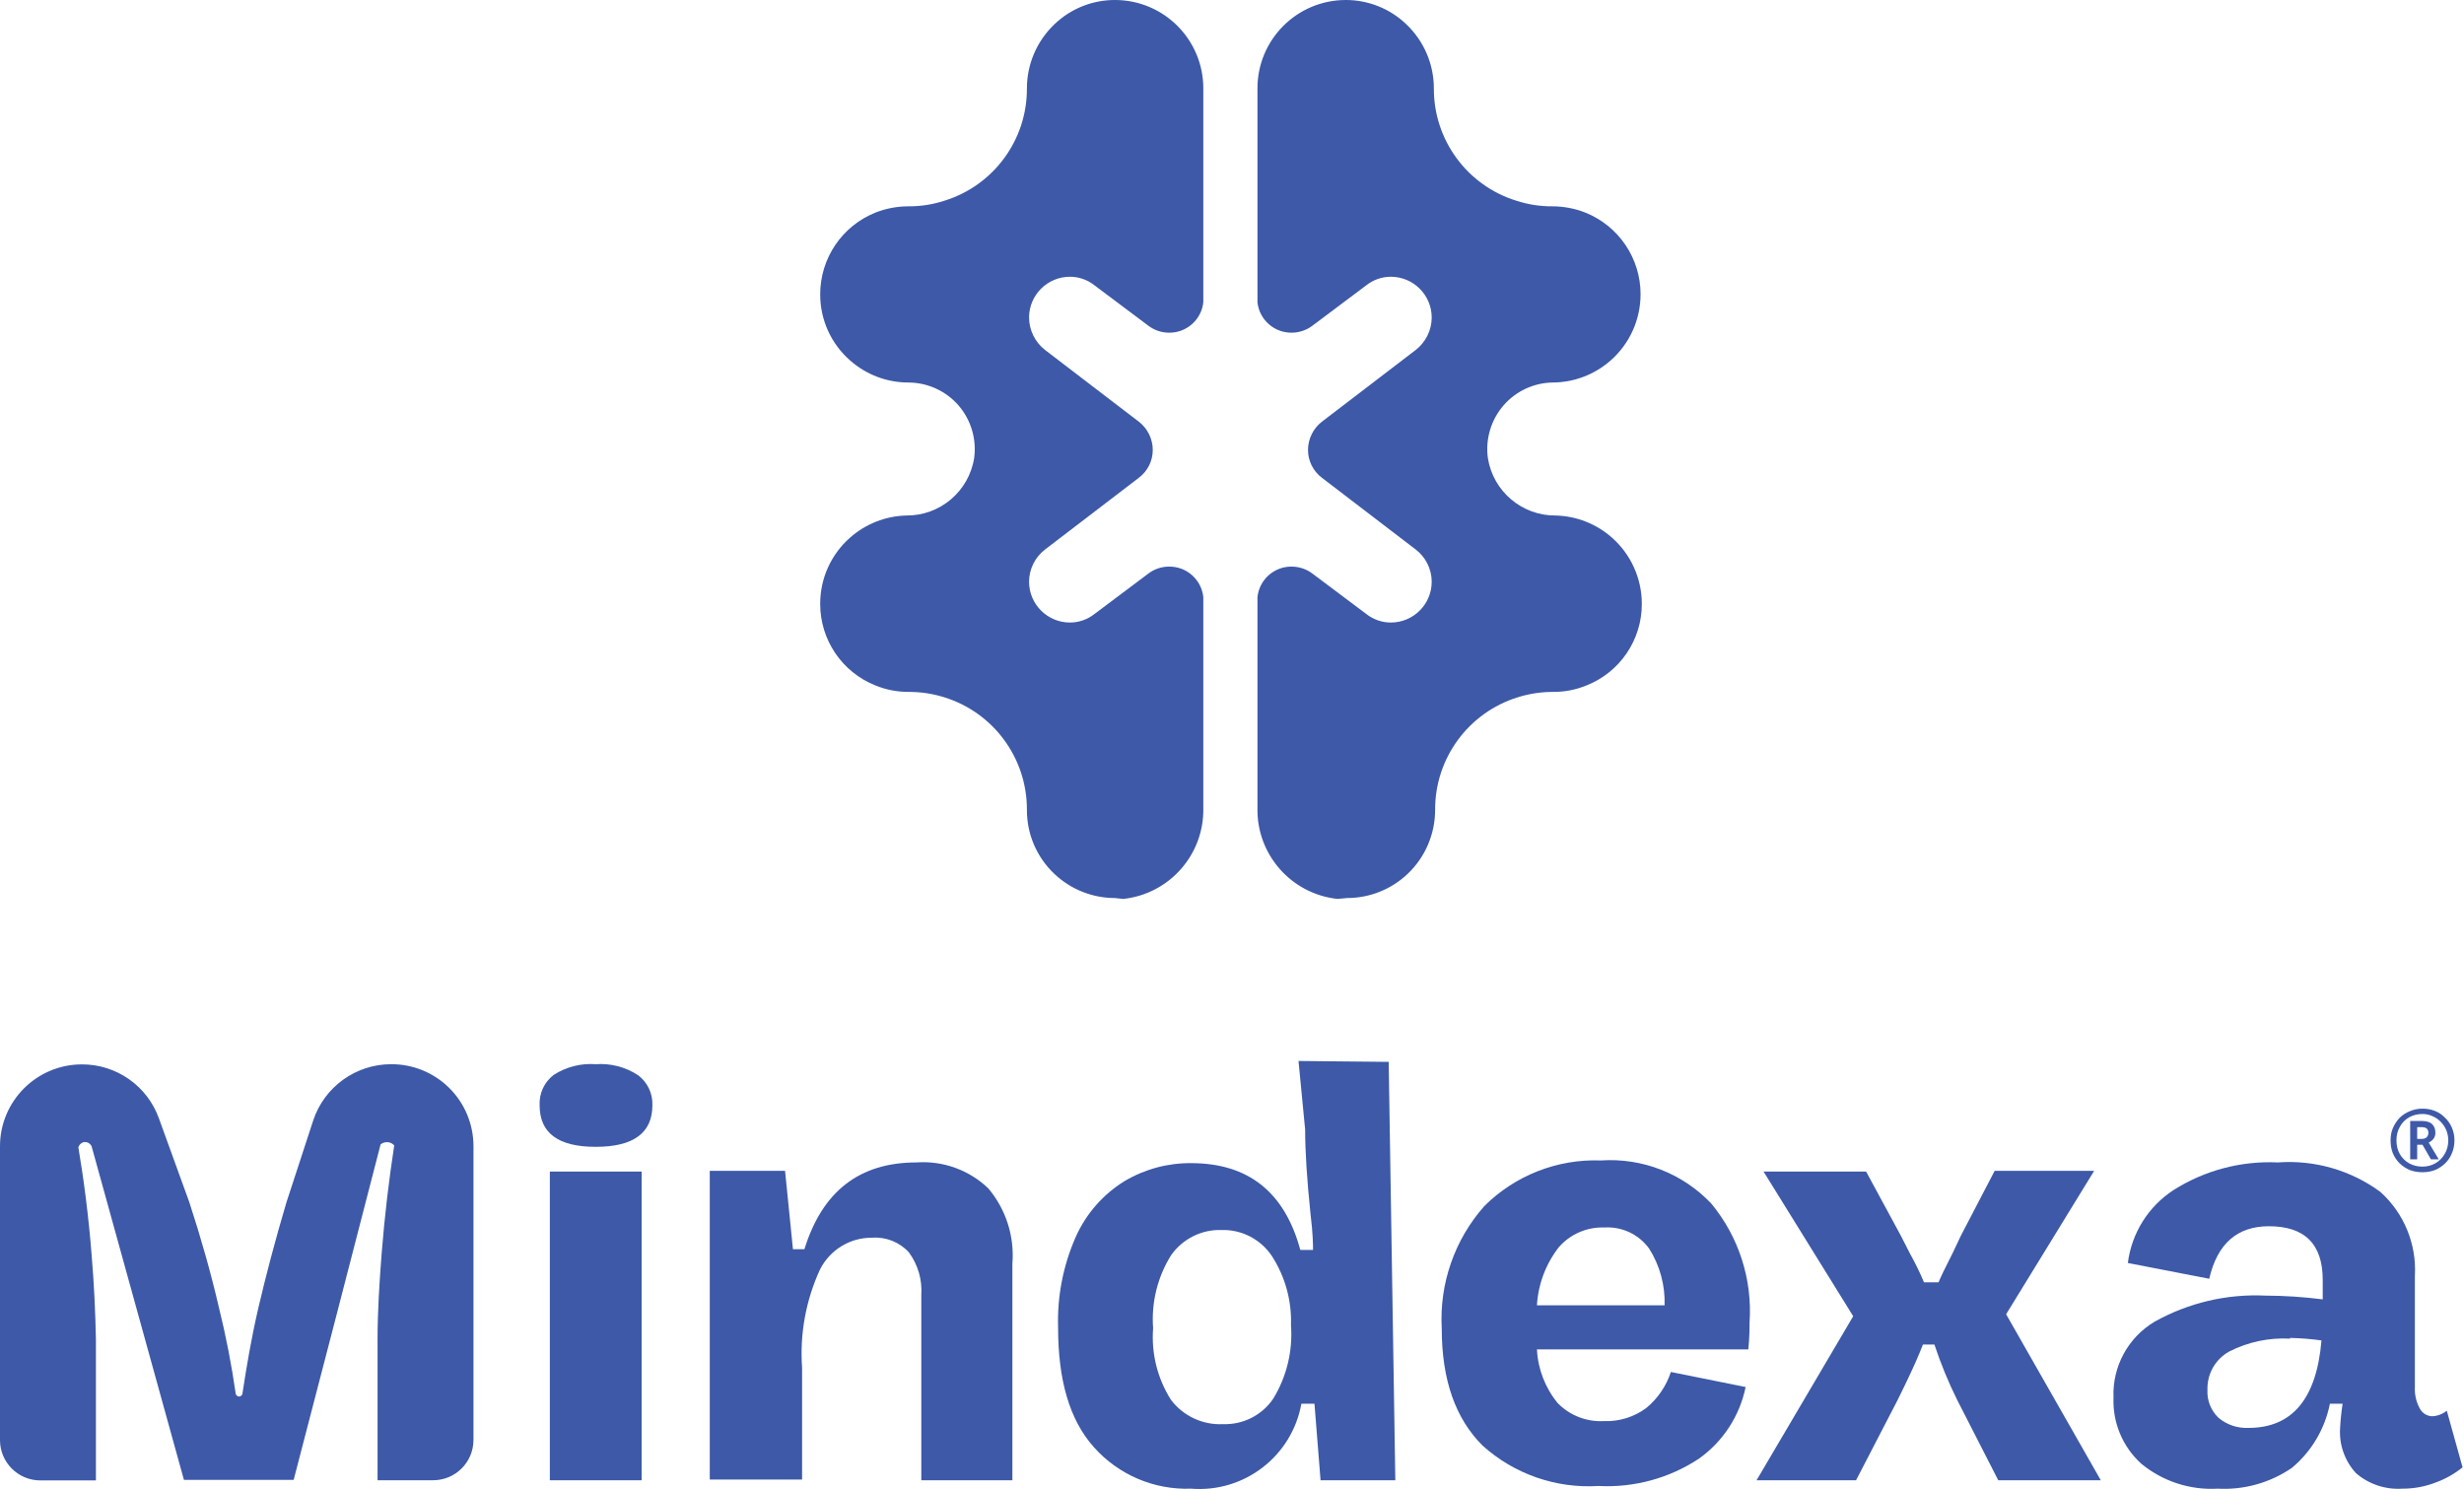
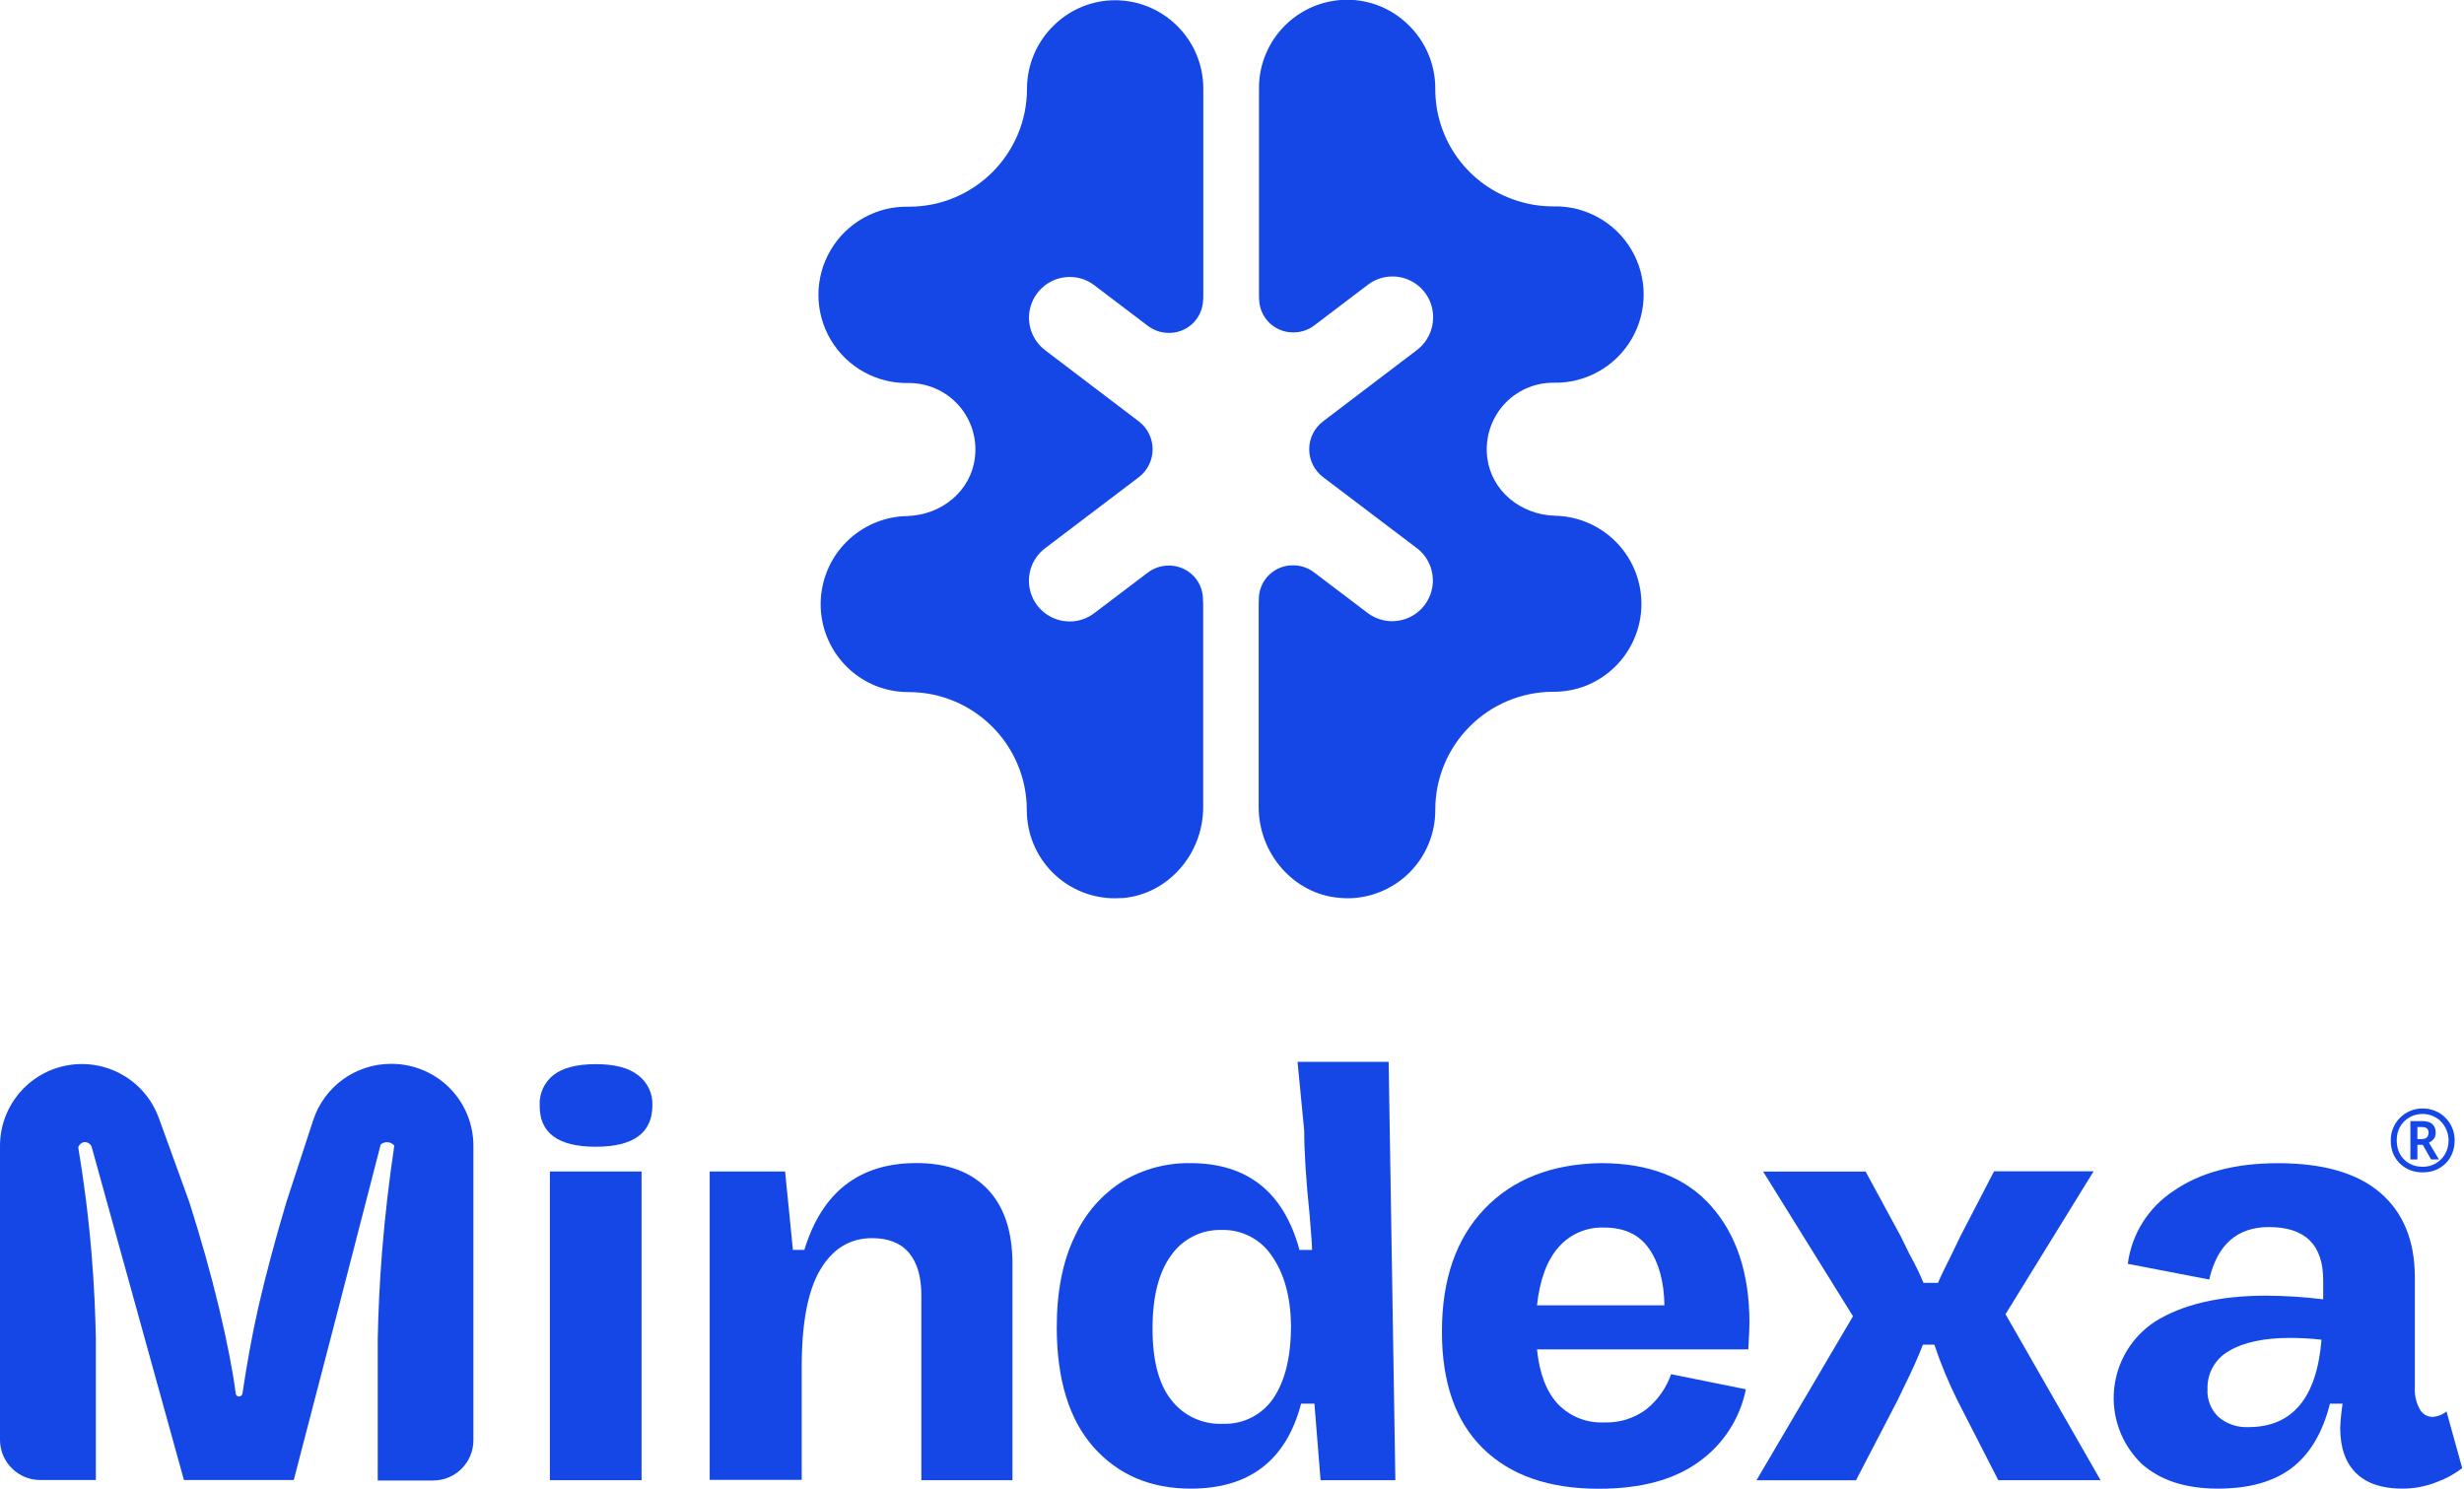
- <svg xmlns="http://www.w3.org/2000/svg" id="Layer_1" data-name="Layer 1" viewBox="0 0 137.44 83.05">
+ <svg xmlns="http://www.w3.org/2000/svg" id="Layer_1" data-name="Layer 1" viewBox="0 0 400 241.7">
  <defs>
-     <style>
-       .cls-1, .cls-2 {
-         fill: #3d59a8;
-       }
- 
-       .cls-2 {
-         font-size: 4.85px;
-         font-family: VastagoGrotesk-Bold, Vastago Grotesk;
-         font-weight: 700;
-       }
-     </style>
+     <style>.cls-1,.cls-2{fill:#1447e6;}.cls-2{font-size:14.12px;font-family:VastagoGrotesk-Bold, Vastago Grotesk;font-weight:700;}</style>
  </defs>
-   <g>
-     <g>
-       <path class="cls-1" d="M191.61-200.14a4.91,4.91,0,0,1-3.39-1.35,4.88,4.88,0,0,1-1.53-3.57,6.55,6.55,0,0,0-4.61-6.28,6.58,6.58,0,0,0-2-.3,4.86,4.86,0,0,1-1.84-.36,4.89,4.89,0,0,1-3.08-4.56,4.9,4.9,0,0,1,1.67-3.69,4.92,4.92,0,0,1,3.12-1.23,3.8,3.8,0,0,0,3.8-3.22,3.73,3.73,0,0,0-.89-2.94,3.72,3.72,0,0,0-2.78-1.26,4.9,4.9,0,0,1-3.25-1.23,4.88,4.88,0,0,1-1.67-3.69,4.91,4.91,0,0,1,3.08-4.56,5.05,5.05,0,0,1,1.84-.35,6.29,6.29,0,0,0,2-.31,6.53,6.53,0,0,0,4.61-6.27,4.94,4.94,0,0,1,1.53-3.57,4.86,4.86,0,0,1,3.39-1.36,4.93,4.93,0,0,1,4.92,4.93v11.49c0,.15,0,.3,0,.44a1.9,1.9,0,0,1-1.91,1.7,1.9,1.9,0,0,1-1.17-.4l-3-2.25a2.2,2.2,0,0,0-1.36-.47,2.28,2.28,0,0,0-2.28,2.27,2.31,2.31,0,0,0,.9,1.82l5.23,4a2,2,0,0,1,.77,1.56,1.94,1.94,0,0,1-.77,1.56l-5.23,4a2.28,2.28,0,0,0-.9,1.81,2.28,2.28,0,0,0,2.28,2.27,2.2,2.2,0,0,0,1.36-.47l3-2.25a1.9,1.9,0,0,1,1.16-.4,1.9,1.9,0,0,1,1.92,1.7c0,.15,0,.29,0,.44v11.33a5,5,0,0,1-4.47,5.07Z" transform="translate(-129.41 250.24)" />
-       <path class="cls-1" d="M204.54-200.14a4.91,4.91,0,0,0,3.39-1.35,4.92,4.92,0,0,0,1.53-3.57,6.55,6.55,0,0,1,4.61-6.28,6.58,6.58,0,0,1,2-.3,4.78,4.78,0,0,0,1.83-.36,4.88,4.88,0,0,0,3.09-4.56,4.93,4.93,0,0,0-1.67-3.69,4.92,4.92,0,0,0-3.12-1.23,3.8,3.8,0,0,1-3.8-3.22,3.73,3.73,0,0,1,.89-2.94A3.7,3.7,0,0,1,216-228.9a4.92,4.92,0,0,0,3.25-1.23,4.92,4.92,0,0,0,1.67-3.69,4.91,4.91,0,0,0-3.08-4.56,5.05,5.05,0,0,0-1.84-.35,6.29,6.29,0,0,1-2-.31,6.53,6.53,0,0,1-4.61-6.27,4.94,4.94,0,0,0-1.53-3.57,4.87,4.87,0,0,0-3.39-1.36,4.93,4.93,0,0,0-4.92,4.93v11.49c0,.15,0,.3,0,.44a1.9,1.9,0,0,0,1.91,1.7,1.93,1.93,0,0,0,1.17-.4l3-2.25a2.2,2.2,0,0,1,1.36-.47,2.28,2.28,0,0,1,2.28,2.27,2.31,2.31,0,0,1-.9,1.82l-5.23,4a2,2,0,0,0-.77,1.56,1.94,1.94,0,0,0,.77,1.56l5.23,4a2.28,2.28,0,0,1,.9,1.81,2.28,2.28,0,0,1-2.28,2.27,2.2,2.2,0,0,1-1.36-.47l-3-2.25a1.93,1.93,0,0,0-1.17-.4,1.9,1.9,0,0,0-1.91,1.7c0,.15,0,.29,0,.44v11.33a5,5,0,0,0,4.47,5.07Z" transform="translate(-129.41 250.24)" />
-     </g>
-     <g>
-       <g>
-         <path class="cls-1" d="M155.82-186.3v16.4a2.25,2.25,0,0,1-2.25,2.24h-3.1v-7.87c0-1.53.1-3.13.23-4.81.17-2.12.41-4.11.7-6a.54.54,0,0,0-.36-.18.59.59,0,0,0-.4.12q-2.41,9.36-4.85,18.72h-6.12l-5.15-18.61a.41.41,0,0,0-.45-.23.44.44,0,0,0-.29.28c.31,1.84.57,3.84.74,6,.14,1.65.21,3.23.24,4.72v7.87h-3.11a2.25,2.25,0,0,1-2.24-2.24v-16.4a4.57,4.57,0,0,1,4.57-4.57,4.55,4.55,0,0,1,4.29,3l1.7,4.69q1,3.06,1.65,5.87a48.38,48.38,0,0,1,.94,4.83.22.22,0,0,0,.16.14.2.2,0,0,0,.21-.14c.23-1.52.5-3.12.89-4.8s.93-3.75,1.57-5.9l1.49-4.56a4.58,4.58,0,0,1,4.34-3.14h0A4.57,4.57,0,0,1,155.82-186.3Z" transform="translate(-129.41 250.24)" />
-         <path class="cls-1" d="M160.29-190.27a3.8,3.8,0,0,1,2.35-.6,3.79,3.79,0,0,1,2.37.62,2,2,0,0,1,.79,1.67c0,1.54-1.05,2.32-3.16,2.32s-3.13-.78-3.13-2.32A2,2,0,0,1,160.29-190.27Zm-.21,22.61v-17.22h5.12v17.22Z" transform="translate(-129.41 250.24)" />
-         <path class="cls-1" d="M185.88-179.74v12.08H180.8V-178a3.6,3.6,0,0,0-.69-2.37,2.53,2.53,0,0,0-2.06-.82,3.22,3.22,0,0,0-2.9,1.77,11.2,11.2,0,0,0-1,5.49v6.23H169v-17.22h4.2l.44,4.37h.64c1-3.23,3.07-4.84,6.25-4.84a5.26,5.26,0,0,1,4,1.44A5.79,5.79,0,0,1,185.88-179.74Z" transform="translate(-129.41 250.24)" />
-         <path class="cls-1" d="M206.87-191l.37,23.34h-4.17l-.34-4.27H202a5.78,5.78,0,0,1-6.15,4.74,6.91,6.91,0,0,1-5.42-2.31c-1.37-1.53-2-3.76-2-6.67a11.62,11.62,0,0,1,1-5.1,7,7,0,0,1,2.71-3.08,7.15,7.15,0,0,1,3.71-1q4.78,0,6.09,4.84h.71c0-.23,0-.88-.14-2q-.3-2.89-.3-4.71l-.37-3.83Zm-5.45,14.69a6.69,6.69,0,0,0-1.06-3.85,3.26,3.26,0,0,0-2.81-1.46,3.31,3.31,0,0,0-2.82,1.41,6.74,6.74,0,0,0-1,4.07,6.51,6.51,0,0,0,1,4,3.43,3.43,0,0,0,2.91,1.35,3.24,3.24,0,0,0,2.79-1.42A6.89,6.89,0,0,0,201.42-176.31Z" transform="translate(-129.41 250.24)" />
-         <path class="cls-1" d="M227-176.48c0,.3,0,.8-.07,1.52H215.14a5.11,5.11,0,0,0,1.16,3,3.35,3.35,0,0,0,2.58,1,3.71,3.71,0,0,0,2.37-.74,4.36,4.36,0,0,0,1.36-2l4.17.84a6.5,6.5,0,0,1-2.61,4,9.28,9.28,0,0,1-5.6,1.52,8.83,8.83,0,0,1-6.46-2.25c-1.52-1.51-2.28-3.68-2.28-6.53a9.51,9.51,0,0,1,2.37-6.83,8.75,8.75,0,0,1,6.51-2.55,7.76,7.76,0,0,1,6.15,2.4A9.4,9.4,0,0,1,227-176.48Zm-11.84-.94h7.1a5.58,5.58,0,0,0-.86-3.16,2.86,2.86,0,0,0-2.5-1.18,3.21,3.21,0,0,0-2.54,1.1A5.81,5.81,0,0,0,215.14-177.42Z" transform="translate(-129.41 250.24)" />
-         <path class="cls-1" d="M246.59-167.66h-5.72l-2.29-4.48a23.9,23.9,0,0,1-1.27-3.09h-.64c-.25.65-.59,1.4-1,2.25l-.41.84-2.32,4.48h-5.55l5.39-9.15-5-8.07h5.72l1.95,3.6.51,1a15.55,15.55,0,0,1,.77,1.58h.81q.13-.34.81-1.68l.43-.91,1.89-3.63h5.55l-4.91,8Z" transform="translate(-129.41 250.24)" />
-         <path class="cls-1" d="M265.34-167.56a5.1,5.1,0,0,1-1.93.37,3.6,3.6,0,0,1-2.58-.86,3.38,3.38,0,0,1-.89-2.54,13.25,13.25,0,0,1,.14-1.34h-.71a6.24,6.24,0,0,1-2.12,3.58,6.68,6.68,0,0,1-4.14,1.16,6.15,6.15,0,0,1-4.27-1.4,4.72,4.72,0,0,1-1.54-3.68,4.7,4.7,0,0,1,2.3-4.24,11.54,11.54,0,0,1,6.17-1.45,25.88,25.88,0,0,1,3.2.21v-1.08c0-2-1-3-3-3q-2.66,0-3.33,2.93l-4.54-.88a5.71,5.71,0,0,1,2.55-4.07,10,10,0,0,1,5.82-1.54,8.59,8.59,0,0,1,5.71,1.64,5.84,5.84,0,0,1,1.93,4.68v6.22a2.24,2.24,0,0,0,.27,1.18.8.8,0,0,0,.7.44,1.37,1.37,0,0,0,.81-.31l.88,3.16A5.2,5.2,0,0,1,265.34-167.56Zm-8.19-8a6.69,6.69,0,0,0-3.4.72,2.36,2.36,0,0,0-1.21,2.14,2,2,0,0,0,.62,1.56,2.43,2.43,0,0,0,1.67.56q3.66,0,4.07-4.88A15.28,15.28,0,0,0,257.15-175.6Z" transform="translate(-129.41 250.24)" />
-       </g>
-       <text class="cls-2" transform="translate(133.11 65.35)">®</text>
-     </g>
-   </g>
+   <path class="cls-1" d="M181,225a14.29,14.29,0,0,1-14.31-14.3,19.17,19.17,0,0,0-19.16-19.18,14.41,14.41,0,0,1-5.34-1,14.31,14.31,0,0,1,5-27.58c5.74-.15,10.39-4.1,11.06-9.4a10.78,10.78,0,0,0-10.69-12.2,14.32,14.32,0,1,1,0-28.63,19.16,19.16,0,0,0,19.16-19.15,14.36,14.36,0,0,1,4.44-10.37,14.18,14.18,0,0,1,9.87-4,14.34,14.34,0,0,1,14.31,14.33v33.46c0,.43,0,.85-.06,1.27a5.49,5.49,0,0,1-5.56,4.95,5.62,5.62,0,0,1-3.39-1.15l-8.67-6.58a6.52,6.52,0,0,0-4-1.35,6.62,6.62,0,0,0-4,11.89l15.2,11.55a5.7,5.7,0,0,1,0,9.08l-15.22,11.54a6.61,6.61,0,0,0,4,11.87,6.52,6.52,0,0,0,4-1.35l8.68-6.57a5.57,5.57,0,0,1,3.38-1.15,5.49,5.49,0,0,1,5.56,4.95c0,.42.06.84.06,1.27v33c0,7.63-5.71,14.11-13,14.76C181.89,224.94,181.45,225,181,225Z" transform="translate(0 -79.15)" />
+   <path class="cls-1" d="M218.66,225A14.29,14.29,0,0,0,233,210.65a19.16,19.16,0,0,1,19.15-19.18,14.42,14.42,0,0,0,5.35-1,14.31,14.31,0,0,0-5-27.58c-5.73-.15-10.38-4.1-11.06-9.4a10.89,10.89,0,0,1,2.61-8.55,10.77,10.77,0,0,1,8.08-3.65,14.32,14.32,0,1,0,0-28.63,18.83,18.83,0,0,1-5.73-.88A19,19,0,0,1,233,93.48a14.33,14.33,0,0,0-4.45-10.37,14.14,14.14,0,0,0-9.86-4,14.34,14.34,0,0,0-14.31,14.33v33.46c0,.43,0,.85.05,1.27a5.5,5.5,0,0,0,5.56,4.95,5.57,5.57,0,0,0,3.39-1.15l8.67-6.58a6.6,6.6,0,0,1,10.6,5.26A6.65,6.65,0,0,1,230,136l-15.2,11.55a5.68,5.68,0,0,0,0,9.08L230,168.14a6.6,6.6,0,1,1-8,10.52l-8.67-6.57a5.57,5.57,0,0,0-3.38-1.15,5.5,5.5,0,0,0-5.57,4.95c0,.42-.05.84-.05,1.27v33c0,7.63,5.71,14.11,13,14.76C217.79,224.94,218.22,225,218.66,225Z" transform="translate(0 -79.15)" />
+   <path class="cls-1" d="M76.85,265.22V313a6.53,6.53,0,0,1-6.53,6.53h-9V296.57c.09-4.44.3-9.1.69-14,.49-6.18,1.19-12,2-17.42a1.57,1.57,0,0,0-2.21-.17q-7,27.24-14.11,54.47H29.86l-15-54.16a1.21,1.21,0,0,0-1.32-.68,1.29,1.29,0,0,0-.84.81c.9,5.38,1.66,11.18,2.17,17.39.4,4.81.61,9.39.69,13.73v22.91h-9A6.53,6.53,0,0,1,0,313V265.22a13.29,13.29,0,0,1,25.79-4.53l4.95,13.66q2.84,8.91,4.8,17.08t2.74,14.05a.56.56,0,0,0,.45.41.58.58,0,0,0,.62-.41c.66-4.41,1.46-9.08,2.57-14q1.78-7.78,4.58-17.18l4.34-13.26a13.29,13.29,0,0,1,12.64-9.16h.08A13.29,13.29,0,0,1,76.85,265.22Z" transform="translate(0 -79.15)" />
+   <path class="cls-1" d="M89.86,253.69q2.25-1.75,6.85-1.76t6.9,1.81a5.84,5.84,0,0,1,2.3,4.85q0,6.75-9.2,6.75t-9.1-6.75A5.88,5.88,0,0,1,89.86,253.69Zm-.59,65.79V269.36h14.88v50.12Z" transform="translate(0 -79.15)" />
+   <path class="cls-1" d="M164.36,284.33v35.15H149.57v-30c0-3-.66-5.3-2-6.9s-3.35-2.4-6-2.4q-5.38,0-8.42,5.14t-3,16v18.11H115.21V269.36h12.24l1.27,12.72h1.86q4.3-14.1,18.21-14.09,7.44,0,11.5,4.21T164.36,284.33Z" transform="translate(0 -79.15)" />
+   <path class="cls-1" d="M225.43,251.55l1.09,67.93H214.38l-1-12.43h-2.16q-3.62,13.8-17.91,13.8-9.79,0-15.76-6.71t-6-19.43q0-8.81,2.93-14.83a20.58,20.58,0,0,1,7.88-9A20.8,20.8,0,0,1,193.23,268q13.91,0,17.72,14.09H213q0-1-.4-5.68-.87-8.41-.88-13.7l-1.08-11.15Zm-15.85,42.77q-.11-6.94-3.08-11.21a9.48,9.48,0,0,0-8.18-4.26A9.68,9.68,0,0,0,190.1,283q-3,4.11-3,11.85t3,11.55a10,10,0,0,0,8.47,3.92,9.43,9.43,0,0,0,8.12-4.11C208.6,303.42,209.58,299.48,209.58,294.32Z" transform="translate(0 -79.15)" />
+   <path class="cls-1" d="M284,293.83c0,.85-.06,2.32-.19,4.41H249.51q.6,5.86,3.38,8.86a9.76,9.76,0,0,0,7.49,3,10.71,10.71,0,0,0,6.9-2.15,12.55,12.55,0,0,0,4-5.68l12.14,2.45a19,19,0,0,1-7.59,11.74q-6,4.41-16.3,4.41-12.13,0-18.8-6.56t-6.65-19q0-12.63,6.9-19.87T259.89,268q11.75,0,17.92,7T284,293.83Zm-34.46-2.74h20.66q-.1-5.77-2.5-9.2c-1.59-2.29-4-3.43-7.29-3.43a9.34,9.34,0,0,0-7.39,3.18Q250.2,284.82,249.51,291.09Z" transform="translate(0 -79.15)" />
+   <path class="cls-1" d="M341,319.48H324.4l-6.66-13a71.36,71.36,0,0,1-3.72-9h-1.86q-1.08,2.83-2.93,6.56l-1.18,2.45-6.75,13H285.14l15.67-26.63-14.59-23.49h16.64l5.68,10.47,1.47,3a43.92,43.92,0,0,1,2.25,4.6h2.35q.39-1,2.35-4.9l1.27-2.64,5.48-10.57h16.16l-14.3,23.2Z" transform="translate(0 -79.15)" />
+   <path class="cls-1" d="M395.61,319.77a15,15,0,0,1-5.63,1.08c-3.26,0-5.76-.83-7.48-2.5s-2.6-4.12-2.6-7.39a37.2,37.2,0,0,1,.39-3.91h-2.05q-1.77,7.05-6.17,10.42t-12,3.38q-7.93,0-12.43-4.06a14.83,14.83,0,0,1,2.2-23.06q6.7-4.2,18-4.21a78.46,78.46,0,0,1,9.3.59V287q0-8.62-8.81-8.62-7.72,0-9.69,8.52l-13.22-2.55a16.71,16.71,0,0,1,7.44-11.84q6.47-4.5,16.94-4.5,11,0,16.59,4.79t5.63,13.61V304.5a6.43,6.43,0,0,0,.79,3.43,2.33,2.33,0,0,0,2,1.27,3.89,3.89,0,0,0,2.35-.88l2.55,9.2A15,15,0,0,1,395.61,319.77Zm-23.83-23.39c-4.25,0-7.54.7-9.89,2.1a6.81,6.81,0,0,0-3.53,6.22,5.78,5.78,0,0,0,1.82,4.55,7,7,0,0,0,4.84,1.61q10.68,0,11.85-14.19A45.08,45.08,0,0,0,371.78,296.38Z" transform="translate(0 -79.15)" />
+   <text class="cls-2" transform="translate(387.42 190.21)">®</text>
</svg>
